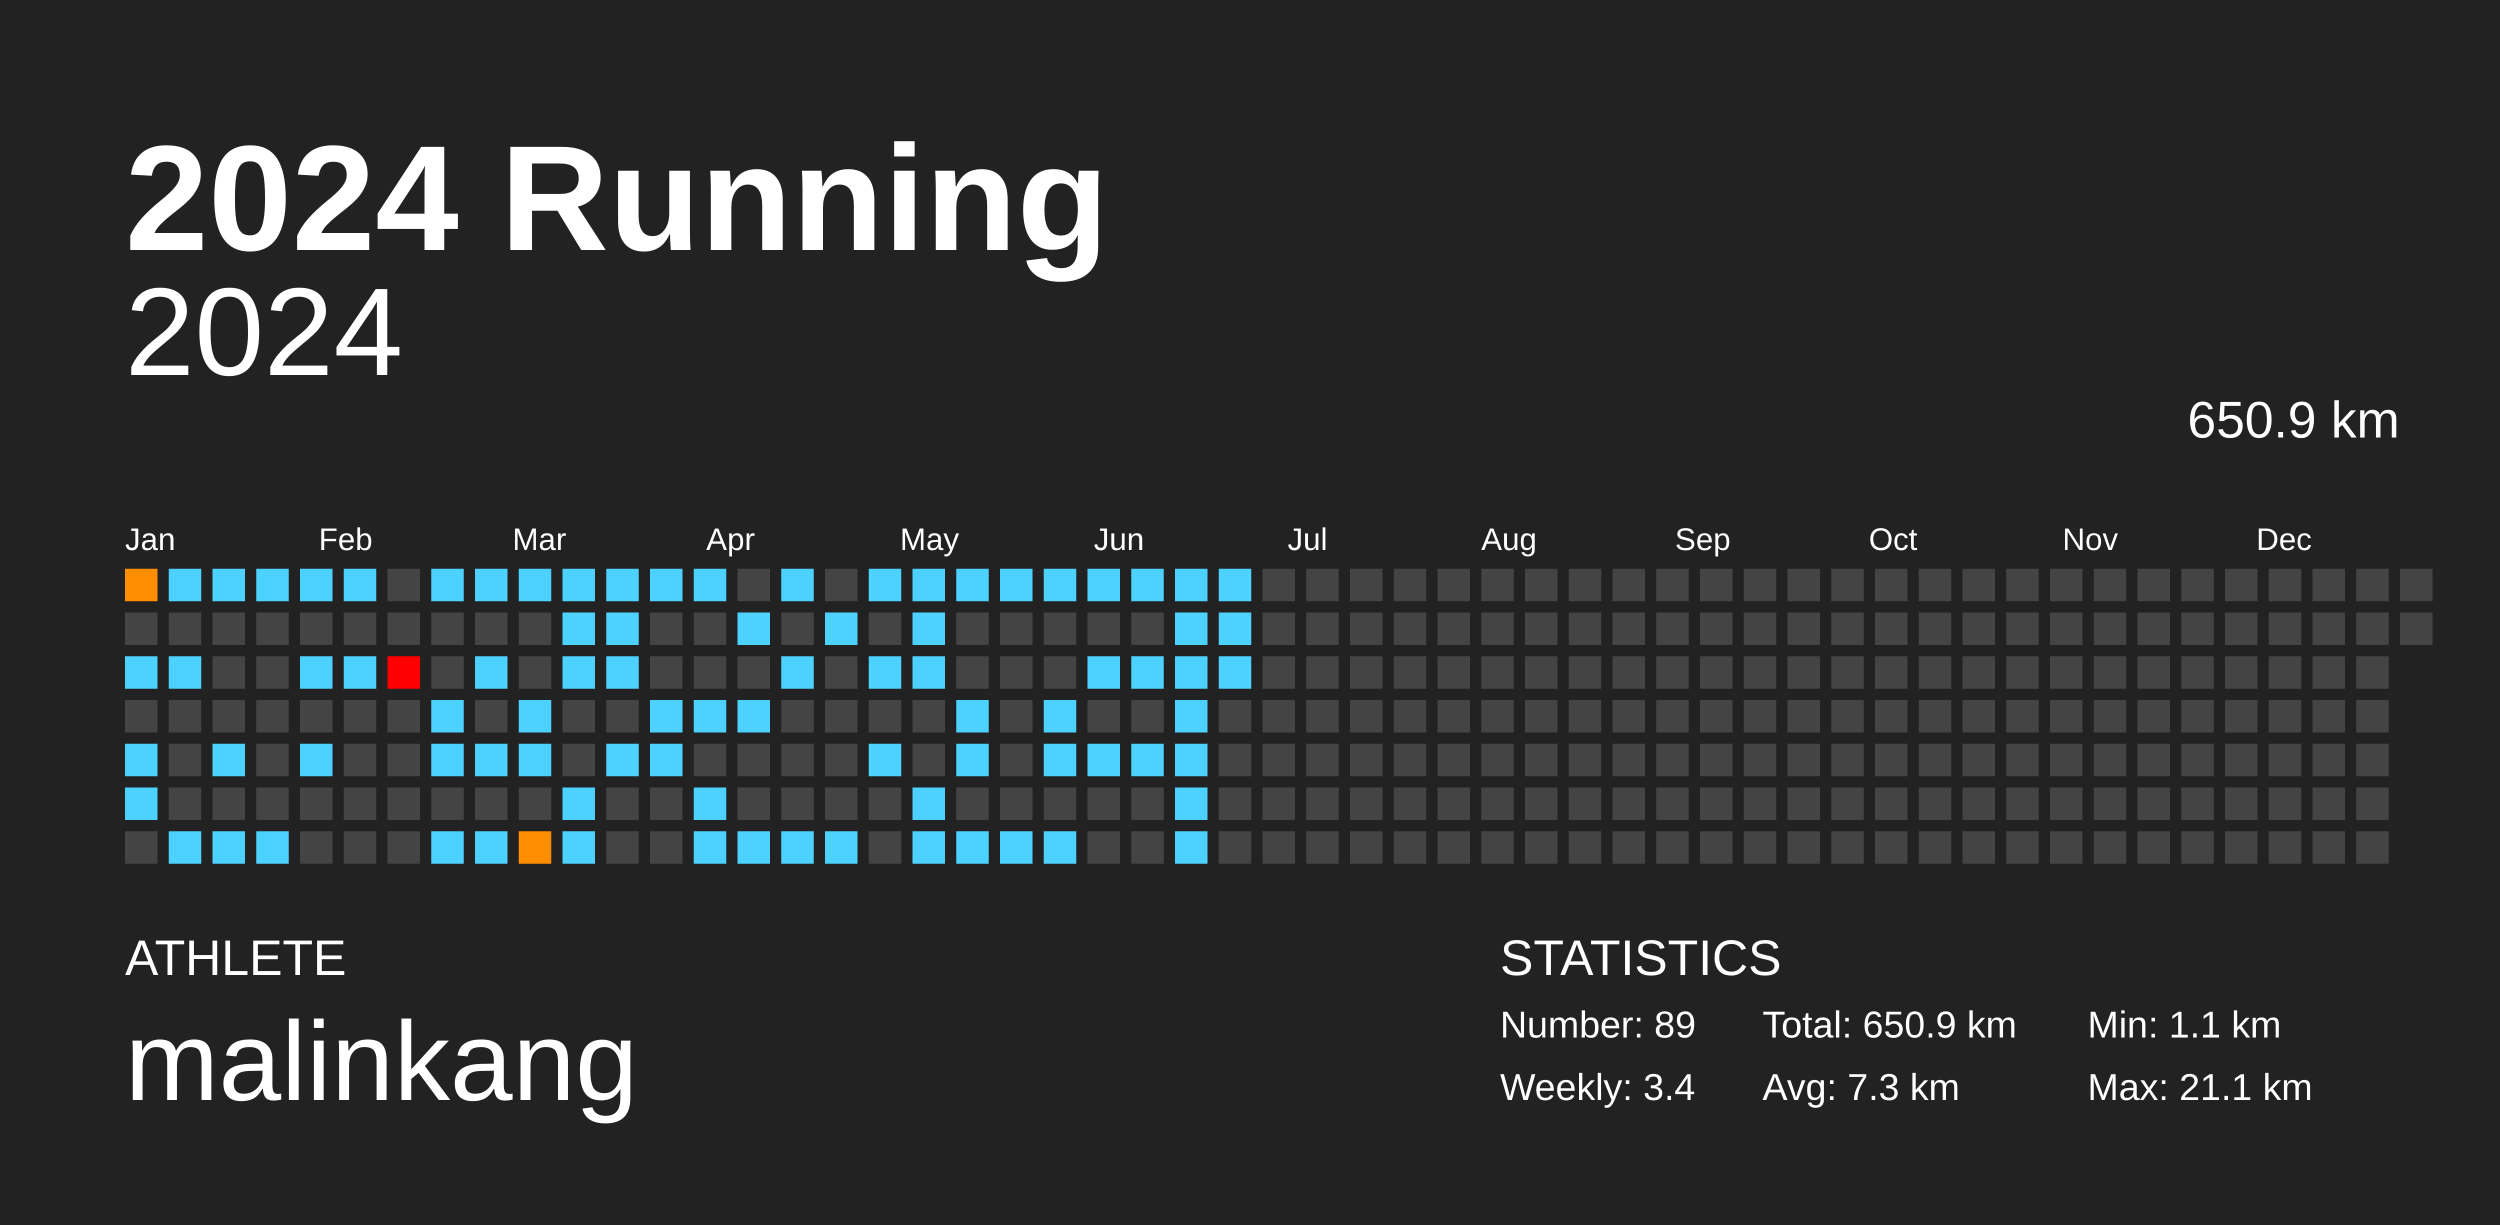
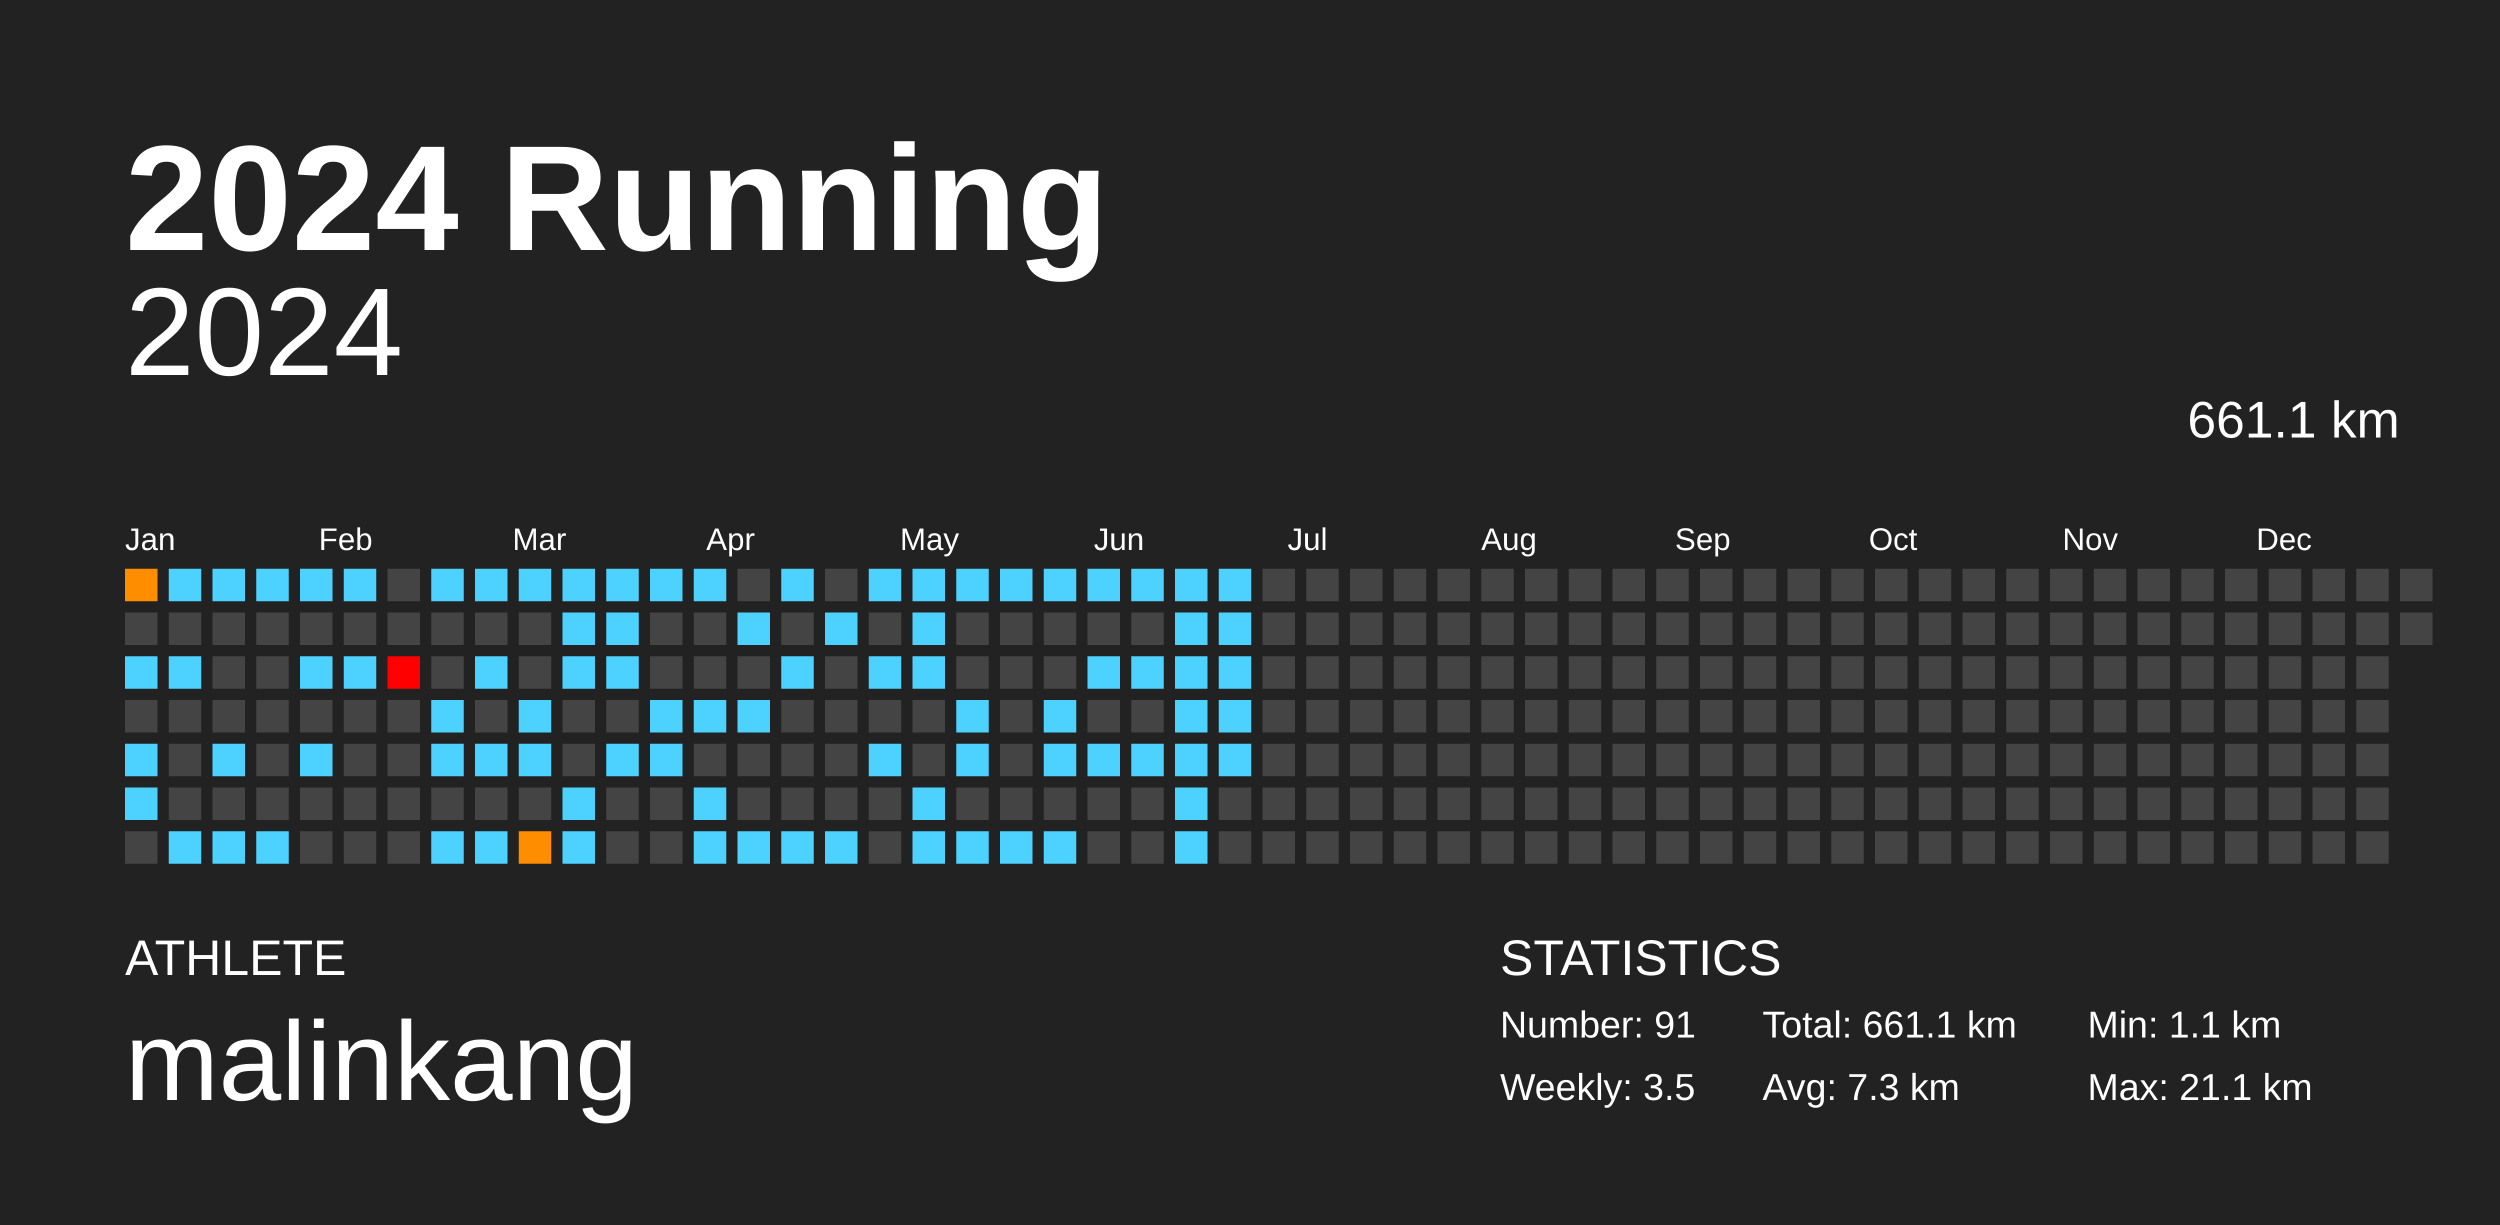
<svg xmlns="http://www.w3.org/2000/svg" baseProfile="full" height="98mm" version="1.1" viewBox="0,0,200,98" width="200mm">
  <defs />
  <rect fill="#222222" height="98" width="200" x="0" y="0" />
  <text fill="#FFFFFF" style="font-size:12px; font-family:Arial; font-weight:bold;" x="10" y="20">2024 Running</text>
  <text fill="#FFFFFF" style="font-size:4px; font-family:Arial" x="10" y="78">ATHLETE</text>
  <text fill="#FFFFFF" style="font-size:9px; font-family:Arial" x="10" y="88">malinkang</text>
  <text fill="#FFFFFF" style="font-size:4px; font-family:Arial" x="120" y="78">STATISTICS</text>
-   <text fill="#FFFFFF" style="font-size:3px; font-family:Arial" x="120" y="83">Number: 89</text>
-   <text fill="#FFFFFF" style="font-size:3px; font-family:Arial" x="120" y="88">Weekly: 3.4</text>
-   <text fill="#FFFFFF" style="font-size:3px; font-family:Arial" x="141" y="83">Total: 650.9 km</text>
+   <text fill="#FFFFFF" style="font-size:3px; font-family:Arial" x="120" y="83">Number: 91</text>
+   <text fill="#FFFFFF" style="font-size:3px; font-family:Arial" x="120" y="88">Weekly: 3.5</text>
+   <text fill="#FFFFFF" style="font-size:3px; font-family:Arial" x="141" y="83">Total: 661.1 km</text>
  <text fill="#FFFFFF" style="font-size:3px; font-family:Arial" x="141" y="88">Avg: 7.3 km</text>
  <text fill="#FFFFFF" style="font-size:3px; font-family:Arial" x="167" y="83">Min: 1.1 km</text>
  <text fill="#FFFFFF" style="font-size:3px; font-family:Arial" x="167" y="88">Max: 21.1 km</text>
  <text alignment-baseline="hanging" fill="#FFFFFF" style="font-size:10.0px; font-family:Arial;" x="10" y="30">2024</text>
-   <text alignment-baseline="hanging" fill="#FFFFFF" style="font-size:4.125px; font-family:Arial;" x="175" y="35">650.9 km</text>
+   <text alignment-baseline="hanging" fill="#FFFFFF" style="font-size:4.125px; font-family:Arial;" x="175" y="35">661.1 km</text>
  <text fill="#FFFFFF" style="font-size:2.5px; font-family:Arial" x="10.0" y="44">Jan</text>
  <text fill="#FFFFFF" style="font-size:2.5px; font-family:Arial" x="25.5" y="44">Feb</text>
  <text fill="#FFFFFF" style="font-size:2.5px; font-family:Arial" x="41.0" y="44">Mar</text>
  <text fill="#FFFFFF" style="font-size:2.5px; font-family:Arial" x="56.5" y="44">Apr</text>
  <text fill="#FFFFFF" style="font-size:2.5px; font-family:Arial" x="72.0" y="44">May</text>
  <text fill="#FFFFFF" style="font-size:2.5px; font-family:Arial" x="87.5" y="44">Jun</text>
  <text fill="#FFFFFF" style="font-size:2.5px; font-family:Arial" x="103.0" y="44">Jul</text>
  <text fill="#FFFFFF" style="font-size:2.5px; font-family:Arial" x="118.5" y="44">Aug</text>
  <text fill="#FFFFFF" style="font-size:2.5px; font-family:Arial" x="134.0" y="44">Sep</text>
  <text fill="#FFFFFF" style="font-size:2.5px; font-family:Arial" x="149.5" y="44">Oct</text>
  <text fill="#FFFFFF" style="font-size:2.5px; font-family:Arial" x="165.0" y="44">Nov</text>
  <text fill="#FFFFFF" style="font-size:2.5px; font-family:Arial" x="180.5" y="44">Dec</text>
  <rect fill="#ff8d00" height="2.6" width="2.6" x="10.0" y="45.5" />
  <rect fill="#444444" height="2.6" width="2.6" x="10.0" y="49.0" />
  <rect fill="#4dd2ff" height="2.6" width="2.6" x="10.0" y="52.5" />
  <rect fill="#444444" height="2.6" width="2.6" x="10.0" y="56.0" />
  <rect fill="#4dd2ff" height="2.6" width="2.6" x="10.0" y="59.5" />
  <rect fill="#4dd2ff" height="2.6" width="2.6" x="10.0" y="63.0" />
  <rect fill="#444444" height="2.6" width="2.6" x="10.0" y="66.5" />
  <rect fill="#4dd2ff" height="2.6" width="2.6" x="13.5" y="45.5" />
  <rect fill="#444444" height="2.6" width="2.6" x="13.5" y="49.0" />
  <rect fill="#4dd2ff" height="2.6" width="2.6" x="13.5" y="52.5" />
  <rect fill="#444444" height="2.6" width="2.6" x="13.5" y="56.0" />
  <rect fill="#444444" height="2.6" width="2.6" x="13.5" y="59.5" />
  <rect fill="#444444" height="2.6" width="2.6" x="13.5" y="63.0" />
  <rect fill="#4dd2ff" height="2.6" width="2.6" x="13.5" y="66.5" />
  <rect fill="#4dd2ff" height="2.6" width="2.6" x="17.0" y="45.5" />
  <rect fill="#444444" height="2.6" width="2.6" x="17.0" y="49.0" />
  <rect fill="#444444" height="2.6" width="2.6" x="17.0" y="52.5" />
  <rect fill="#444444" height="2.6" width="2.6" x="17.0" y="56.0" />
  <rect fill="#4dd2ff" height="2.6" width="2.6" x="17.0" y="59.5" />
  <rect fill="#444444" height="2.6" width="2.6" x="17.0" y="63.0" />
  <rect fill="#4dd2ff" height="2.6" width="2.6" x="17.0" y="66.5" />
  <rect fill="#4dd2ff" height="2.6" width="2.6" x="20.5" y="45.5" />
  <rect fill="#444444" height="2.6" width="2.6" x="20.5" y="49.0" />
  <rect fill="#444444" height="2.6" width="2.6" x="20.5" y="52.5" />
  <rect fill="#444444" height="2.6" width="2.6" x="20.5" y="56.0" />
  <rect fill="#444444" height="2.6" width="2.6" x="20.5" y="59.5" />
  <rect fill="#444444" height="2.6" width="2.6" x="20.5" y="63.0" />
  <rect fill="#4dd2ff" height="2.6" width="2.6" x="20.5" y="66.5" />
  <rect fill="#4dd2ff" height="2.6" width="2.6" x="24.0" y="45.5" />
  <rect fill="#444444" height="2.6" width="2.6" x="24.0" y="49.0" />
  <rect fill="#4dd2ff" height="2.6" width="2.6" x="24.0" y="52.5" />
  <rect fill="#444444" height="2.6" width="2.6" x="24.0" y="56.0" />
  <rect fill="#4dd2ff" height="2.6" width="2.6" x="24.0" y="59.5" />
  <rect fill="#444444" height="2.6" width="2.6" x="24.0" y="63.0" />
  <rect fill="#444444" height="2.6" width="2.6" x="24.0" y="66.5" />
  <rect fill="#4dd2ff" height="2.6" width="2.6" x="27.5" y="45.5" />
  <rect fill="#444444" height="2.6" width="2.6" x="27.5" y="49.0" />
  <rect fill="#4dd2ff" height="2.6" width="2.6" x="27.5" y="52.5" />
  <rect fill="#444444" height="2.6" width="2.6" x="27.5" y="56.0" />
  <rect fill="#444444" height="2.6" width="2.6" x="27.5" y="59.5" />
  <rect fill="#444444" height="2.6" width="2.6" x="27.5" y="63.0" />
  <rect fill="#444444" height="2.6" width="2.6" x="27.5" y="66.5" />
  <rect fill="#444444" height="2.6" width="2.6" x="31.0" y="45.5" />
  <rect fill="#444444" height="2.6" width="2.6" x="31.0" y="49.0" />
  <rect fill="red" height="2.6" width="2.6" x="31.0" y="52.5" />
  <rect fill="#444444" height="2.6" width="2.6" x="31.0" y="56.0" />
  <rect fill="#444444" height="2.6" width="2.6" x="31.0" y="59.5" />
  <rect fill="#444444" height="2.6" width="2.6" x="31.0" y="63.0" />
  <rect fill="#444444" height="2.6" width="2.6" x="31.0" y="66.5" />
  <rect fill="#4dd2ff" height="2.6" width="2.6" x="34.5" y="45.5" />
  <rect fill="#444444" height="2.6" width="2.6" x="34.5" y="49.0" />
  <rect fill="#444444" height="2.6" width="2.6" x="34.5" y="52.5" />
  <rect fill="#4dd2ff" height="2.6" width="2.6" x="34.5" y="56.0" />
  <rect fill="#4dd2ff" height="2.6" width="2.6" x="34.5" y="59.5" />
  <rect fill="#444444" height="2.6" width="2.6" x="34.5" y="63.0" />
  <rect fill="#4dd2ff" height="2.6" width="2.6" x="34.5" y="66.5" />
  <rect fill="#4dd2ff" height="2.6" width="2.6" x="38.0" y="45.5" />
  <rect fill="#444444" height="2.6" width="2.6" x="38.0" y="49.0" />
  <rect fill="#4dd2ff" height="2.6" width="2.6" x="38.0" y="52.5" />
  <rect fill="#444444" height="2.6" width="2.6" x="38.0" y="56.0" />
  <rect fill="#4dd2ff" height="2.6" width="2.6" x="38.0" y="59.5" />
  <rect fill="#444444" height="2.6" width="2.6" x="38.0" y="63.0" />
  <rect fill="#4dd2ff" height="2.6" width="2.6" x="38.0" y="66.5" />
  <rect fill="#4dd2ff" height="2.6" width="2.6" x="41.5" y="45.5" />
  <rect fill="#444444" height="2.6" width="2.6" x="41.5" y="49.0" />
  <rect fill="#444444" height="2.6" width="2.6" x="41.5" y="52.5" />
  <rect fill="#4dd2ff" height="2.6" width="2.6" x="41.5" y="56.0" />
  <rect fill="#4dd2ff" height="2.6" width="2.6" x="41.5" y="59.5" />
  <rect fill="#444444" height="2.6" width="2.6" x="41.5" y="63.0" />
  <rect fill="#ff8d00" height="2.6" width="2.6" x="41.5" y="66.5" />
  <rect fill="#4dd2ff" height="2.6" width="2.6" x="45.0" y="45.5" />
  <rect fill="#4dd2ff" height="2.6" width="2.6" x="45.0" y="49.0" />
  <rect fill="#4dd2ff" height="2.6" width="2.6" x="45.0" y="52.5" />
  <rect fill="#444444" height="2.6" width="2.6" x="45.0" y="56.0" />
  <rect fill="#444444" height="2.6" width="2.6" x="45.0" y="59.5" />
  <rect fill="#4dd2ff" height="2.6" width="2.6" x="45.0" y="63.0" />
  <rect fill="#4dd2ff" height="2.6" width="2.6" x="45.0" y="66.5" />
  <rect fill="#4dd2ff" height="2.6" width="2.6" x="48.5" y="45.5" />
  <rect fill="#4dd2ff" height="2.6" width="2.6" x="48.5" y="49.0" />
  <rect fill="#4dd2ff" height="2.6" width="2.6" x="48.5" y="52.5" />
  <rect fill="#444444" height="2.6" width="2.6" x="48.5" y="56.0" />
  <rect fill="#4dd2ff" height="2.6" width="2.6" x="48.5" y="59.5" />
  <rect fill="#444444" height="2.6" width="2.6" x="48.5" y="63.0" />
  <rect fill="#444444" height="2.6" width="2.6" x="48.5" y="66.5" />
  <rect fill="#4dd2ff" height="2.6" width="2.6" x="52.0" y="45.5" />
  <rect fill="#444444" height="2.6" width="2.6" x="52.0" y="49.0" />
  <rect fill="#444444" height="2.6" width="2.6" x="52.0" y="52.5" />
  <rect fill="#4dd2ff" height="2.6" width="2.6" x="52.0" y="56.0" />
  <rect fill="#4dd2ff" height="2.6" width="2.6" x="52.0" y="59.5" />
  <rect fill="#444444" height="2.6" width="2.6" x="52.0" y="63.0" />
  <rect fill="#444444" height="2.6" width="2.6" x="52.0" y="66.5" />
  <rect fill="#4dd2ff" height="2.6" width="2.6" x="55.5" y="45.5" />
  <rect fill="#444444" height="2.6" width="2.6" x="55.5" y="49.0" />
  <rect fill="#444444" height="2.6" width="2.6" x="55.5" y="52.5" />
  <rect fill="#4dd2ff" height="2.6" width="2.6" x="55.5" y="56.0" />
  <rect fill="#444444" height="2.6" width="2.6" x="55.5" y="59.5" />
  <rect fill="#4dd2ff" height="2.6" width="2.6" x="55.5" y="63.0" />
  <rect fill="#4dd2ff" height="2.6" width="2.6" x="55.5" y="66.5" />
  <rect fill="#444444" height="2.6" width="2.6" x="59.0" y="45.5" />
  <rect fill="#4dd2ff" height="2.6" width="2.6" x="59.0" y="49.0" />
  <rect fill="#444444" height="2.6" width="2.6" x="59.0" y="52.5" />
  <rect fill="#4dd2ff" height="2.6" width="2.6" x="59.0" y="56.0" />
  <rect fill="#444444" height="2.6" width="2.6" x="59.0" y="59.5" />
  <rect fill="#444444" height="2.6" width="2.6" x="59.0" y="63.0" />
  <rect fill="#4dd2ff" height="2.6" width="2.6" x="59.0" y="66.5" />
  <rect fill="#4dd2ff" height="2.6" width="2.6" x="62.5" y="45.5" />
  <rect fill="#444444" height="2.6" width="2.6" x="62.5" y="49.0" />
  <rect fill="#4dd2ff" height="2.6" width="2.6" x="62.5" y="52.5" />
  <rect fill="#444444" height="2.6" width="2.6" x="62.5" y="56.0" />
  <rect fill="#444444" height="2.6" width="2.6" x="62.5" y="59.5" />
  <rect fill="#444444" height="2.6" width="2.6" x="62.5" y="63.0" />
  <rect fill="#4dd2ff" height="2.6" width="2.6" x="62.5" y="66.5" />
  <rect fill="#444444" height="2.6" width="2.6" x="66.0" y="45.5" />
  <rect fill="#4dd2ff" height="2.6" width="2.6" x="66.0" y="49.0" />
  <rect fill="#444444" height="2.6" width="2.6" x="66.0" y="52.5" />
  <rect fill="#444444" height="2.6" width="2.6" x="66.0" y="56.0" />
  <rect fill="#444444" height="2.6" width="2.6" x="66.0" y="59.5" />
  <rect fill="#444444" height="2.6" width="2.6" x="66.0" y="63.0" />
  <rect fill="#4dd2ff" height="2.6" width="2.6" x="66.0" y="66.5" />
  <rect fill="#4dd2ff" height="2.6" width="2.6" x="69.5" y="45.5" />
  <rect fill="#444444" height="2.6" width="2.6" x="69.5" y="49.0" />
  <rect fill="#4dd2ff" height="2.6" width="2.6" x="69.5" y="52.5" />
  <rect fill="#444444" height="2.6" width="2.6" x="69.5" y="56.0" />
  <rect fill="#4dd2ff" height="2.6" width="2.6" x="69.5" y="59.5" />
  <rect fill="#444444" height="2.6" width="2.6" x="69.5" y="63.0" />
  <rect fill="#444444" height="2.6" width="2.6" x="69.5" y="66.5" />
  <rect fill="#4dd2ff" height="2.6" width="2.6" x="73.0" y="45.5" />
  <rect fill="#4dd2ff" height="2.6" width="2.6" x="73.0" y="49.0" />
  <rect fill="#4dd2ff" height="2.6" width="2.6" x="73.0" y="52.5" />
  <rect fill="#444444" height="2.6" width="2.6" x="73.0" y="56.0" />
  <rect fill="#444444" height="2.6" width="2.6" x="73.0" y="59.5" />
  <rect fill="#4dd2ff" height="2.6" width="2.6" x="73.0" y="63.0" />
  <rect fill="#4dd2ff" height="2.6" width="2.6" x="73.0" y="66.5" />
  <rect fill="#4dd2ff" height="2.6" width="2.6" x="76.5" y="45.5" />
  <rect fill="#444444" height="2.6" width="2.6" x="76.5" y="49.0" />
  <rect fill="#444444" height="2.6" width="2.6" x="76.5" y="52.5" />
  <rect fill="#4dd2ff" height="2.6" width="2.6" x="76.5" y="56.0" />
  <rect fill="#4dd2ff" height="2.6" width="2.6" x="76.5" y="59.5" />
  <rect fill="#444444" height="2.6" width="2.6" x="76.5" y="63.0" />
  <rect fill="#4dd2ff" height="2.6" width="2.6" x="76.5" y="66.5" />
  <rect fill="#4dd2ff" height="2.6" width="2.6" x="80.0" y="45.5" />
  <rect fill="#444444" height="2.6" width="2.6" x="80.0" y="49.0" />
  <rect fill="#444444" height="2.6" width="2.6" x="80.0" y="52.5" />
  <rect fill="#444444" height="2.6" width="2.6" x="80.0" y="56.0" />
  <rect fill="#444444" height="2.6" width="2.6" x="80.0" y="59.5" />
  <rect fill="#444444" height="2.6" width="2.6" x="80.0" y="63.0" />
  <rect fill="#4dd2ff" height="2.6" width="2.6" x="80.0" y="66.5" />
  <rect fill="#4dd2ff" height="2.6" width="2.6" x="83.5" y="45.5" />
  <rect fill="#444444" height="2.6" width="2.6" x="83.5" y="49.0" />
  <rect fill="#444444" height="2.6" width="2.6" x="83.5" y="52.5" />
  <rect fill="#4dd2ff" height="2.6" width="2.6" x="83.5" y="56.0" />
  <rect fill="#4dd2ff" height="2.6" width="2.6" x="83.5" y="59.5" />
  <rect fill="#444444" height="2.6" width="2.6" x="83.5" y="63.0" />
  <rect fill="#4dd2ff" height="2.6" width="2.6" x="83.5" y="66.5" />
  <rect fill="#4dd2ff" height="2.6" width="2.6" x="87.0" y="45.5" />
  <rect fill="#444444" height="2.6" width="2.6" x="87.0" y="49.0" />
  <rect fill="#4dd2ff" height="2.6" width="2.6" x="87.0" y="52.5" />
  <rect fill="#444444" height="2.6" width="2.6" x="87.0" y="56.0" />
  <rect fill="#4dd2ff" height="2.6" width="2.6" x="87.0" y="59.5" />
  <rect fill="#444444" height="2.6" width="2.6" x="87.0" y="63.0" />
  <rect fill="#444444" height="2.6" width="2.6" x="87.0" y="66.5" />
  <rect fill="#4dd2ff" height="2.6" width="2.6" x="90.5" y="45.5" />
  <rect fill="#444444" height="2.6" width="2.6" x="90.5" y="49.0" />
  <rect fill="#4dd2ff" height="2.6" width="2.6" x="90.5" y="52.5" />
  <rect fill="#444444" height="2.6" width="2.6" x="90.5" y="56.0" />
  <rect fill="#4dd2ff" height="2.6" width="2.6" x="90.5" y="59.5" />
  <rect fill="#444444" height="2.6" width="2.6" x="90.5" y="63.0" />
  <rect fill="#444444" height="2.6" width="2.6" x="90.5" y="66.5" />
  <rect fill="#4dd2ff" height="2.6" width="2.6" x="94.0" y="45.5" />
  <rect fill="#4dd2ff" height="2.6" width="2.6" x="94.0" y="49.0" />
  <rect fill="#4dd2ff" height="2.6" width="2.6" x="94.0" y="52.5" />
  <rect fill="#4dd2ff" height="2.6" width="2.6" x="94.0" y="56.0" />
  <rect fill="#4dd2ff" height="2.6" width="2.6" x="94.0" y="59.5" />
  <rect fill="#4dd2ff" height="2.6" width="2.6" x="94.0" y="63.0" />
  <rect fill="#4dd2ff" height="2.6" width="2.6" x="94.0" y="66.5" />
  <rect fill="#4dd2ff" height="2.6" width="2.6" x="97.5" y="45.5" />
  <rect fill="#4dd2ff" height="2.6" width="2.6" x="97.5" y="49.0" />
  <rect fill="#4dd2ff" height="2.6" width="2.6" x="97.5" y="52.5" />
-   <rect fill="#444444" height="2.6" width="2.6" x="97.5" y="56.0" />
-   <rect fill="#444444" height="2.6" width="2.6" x="97.5" y="59.5" />
+   <rect fill="#4dd2ff" height="2.6" width="2.6" x="97.5" y="56.0" />
+   <rect fill="#4dd2ff" height="2.6" width="2.6" x="97.5" y="59.5" />
  <rect fill="#444444" height="2.6" width="2.6" x="97.5" y="63.0" />
  <rect fill="#444444" height="2.6" width="2.6" x="97.5" y="66.5" />
  <rect fill="#444444" height="2.6" width="2.6" x="101.0" y="45.5" />
  <rect fill="#444444" height="2.6" width="2.6" x="101.0" y="49.0" />
  <rect fill="#444444" height="2.6" width="2.6" x="101.0" y="52.5" />
  <rect fill="#444444" height="2.6" width="2.6" x="101.0" y="56.0" />
  <rect fill="#444444" height="2.6" width="2.6" x="101.0" y="59.5" />
  <rect fill="#444444" height="2.6" width="2.6" x="101.0" y="63.0" />
  <rect fill="#444444" height="2.6" width="2.6" x="101.0" y="66.5" />
  <rect fill="#444444" height="2.6" width="2.6" x="104.5" y="45.5" />
  <rect fill="#444444" height="2.6" width="2.6" x="104.5" y="49.0" />
  <rect fill="#444444" height="2.6" width="2.6" x="104.5" y="52.5" />
  <rect fill="#444444" height="2.6" width="2.6" x="104.5" y="56.0" />
  <rect fill="#444444" height="2.6" width="2.6" x="104.5" y="59.5" />
  <rect fill="#444444" height="2.6" width="2.6" x="104.5" y="63.0" />
  <rect fill="#444444" height="2.6" width="2.6" x="104.5" y="66.5" />
  <rect fill="#444444" height="2.6" width="2.6" x="108.0" y="45.5" />
  <rect fill="#444444" height="2.6" width="2.6" x="108.0" y="49.0" />
  <rect fill="#444444" height="2.6" width="2.6" x="108.0" y="52.5" />
  <rect fill="#444444" height="2.6" width="2.6" x="108.0" y="56.0" />
  <rect fill="#444444" height="2.6" width="2.6" x="108.0" y="59.5" />
  <rect fill="#444444" height="2.6" width="2.6" x="108.0" y="63.0" />
  <rect fill="#444444" height="2.6" width="2.6" x="108.0" y="66.5" />
  <rect fill="#444444" height="2.6" width="2.6" x="111.5" y="45.5" />
  <rect fill="#444444" height="2.6" width="2.6" x="111.5" y="49.0" />
  <rect fill="#444444" height="2.6" width="2.6" x="111.5" y="52.5" />
  <rect fill="#444444" height="2.6" width="2.6" x="111.5" y="56.0" />
  <rect fill="#444444" height="2.6" width="2.6" x="111.5" y="59.5" />
  <rect fill="#444444" height="2.6" width="2.6" x="111.5" y="63.0" />
  <rect fill="#444444" height="2.6" width="2.6" x="111.5" y="66.5" />
  <rect fill="#444444" height="2.6" width="2.6" x="115.0" y="45.5" />
  <rect fill="#444444" height="2.6" width="2.6" x="115.0" y="49.0" />
  <rect fill="#444444" height="2.6" width="2.6" x="115.0" y="52.5" />
  <rect fill="#444444" height="2.6" width="2.6" x="115.0" y="56.0" />
  <rect fill="#444444" height="2.6" width="2.6" x="115.0" y="59.5" />
  <rect fill="#444444" height="2.6" width="2.6" x="115.0" y="63.0" />
  <rect fill="#444444" height="2.6" width="2.6" x="115.0" y="66.5" />
  <rect fill="#444444" height="2.6" width="2.6" x="118.5" y="45.5" />
  <rect fill="#444444" height="2.6" width="2.6" x="118.5" y="49.0" />
  <rect fill="#444444" height="2.6" width="2.6" x="118.5" y="52.5" />
  <rect fill="#444444" height="2.6" width="2.6" x="118.5" y="56.0" />
  <rect fill="#444444" height="2.6" width="2.6" x="118.5" y="59.5" />
  <rect fill="#444444" height="2.6" width="2.6" x="118.5" y="63.0" />
  <rect fill="#444444" height="2.6" width="2.6" x="118.5" y="66.5" />
  <rect fill="#444444" height="2.6" width="2.6" x="122.0" y="45.5" />
  <rect fill="#444444" height="2.6" width="2.6" x="122.0" y="49.0" />
  <rect fill="#444444" height="2.6" width="2.6" x="122.0" y="52.5" />
  <rect fill="#444444" height="2.6" width="2.6" x="122.0" y="56.0" />
  <rect fill="#444444" height="2.6" width="2.6" x="122.0" y="59.5" />
  <rect fill="#444444" height="2.6" width="2.6" x="122.0" y="63.0" />
  <rect fill="#444444" height="2.6" width="2.6" x="122.0" y="66.5" />
  <rect fill="#444444" height="2.6" width="2.6" x="125.5" y="45.5" />
  <rect fill="#444444" height="2.6" width="2.6" x="125.5" y="49.0" />
  <rect fill="#444444" height="2.6" width="2.6" x="125.5" y="52.5" />
  <rect fill="#444444" height="2.6" width="2.6" x="125.5" y="56.0" />
  <rect fill="#444444" height="2.6" width="2.6" x="125.5" y="59.5" />
  <rect fill="#444444" height="2.6" width="2.6" x="125.5" y="63.0" />
  <rect fill="#444444" height="2.6" width="2.6" x="125.5" y="66.5" />
  <rect fill="#444444" height="2.6" width="2.6" x="129.0" y="45.5" />
  <rect fill="#444444" height="2.6" width="2.6" x="129.0" y="49.0" />
  <rect fill="#444444" height="2.6" width="2.6" x="129.0" y="52.5" />
  <rect fill="#444444" height="2.6" width="2.6" x="129.0" y="56.0" />
  <rect fill="#444444" height="2.6" width="2.6" x="129.0" y="59.5" />
  <rect fill="#444444" height="2.6" width="2.6" x="129.0" y="63.0" />
  <rect fill="#444444" height="2.6" width="2.6" x="129.0" y="66.5" />
  <rect fill="#444444" height="2.6" width="2.6" x="132.5" y="45.5" />
  <rect fill="#444444" height="2.6" width="2.6" x="132.5" y="49.0" />
  <rect fill="#444444" height="2.6" width="2.6" x="132.5" y="52.5" />
  <rect fill="#444444" height="2.6" width="2.6" x="132.5" y="56.0" />
  <rect fill="#444444" height="2.6" width="2.6" x="132.5" y="59.5" />
  <rect fill="#444444" height="2.6" width="2.6" x="132.5" y="63.0" />
  <rect fill="#444444" height="2.6" width="2.6" x="132.5" y="66.5" />
  <rect fill="#444444" height="2.6" width="2.6" x="136.0" y="45.5" />
  <rect fill="#444444" height="2.6" width="2.6" x="136.0" y="49.0" />
  <rect fill="#444444" height="2.6" width="2.6" x="136.0" y="52.5" />
  <rect fill="#444444" height="2.6" width="2.6" x="136.0" y="56.0" />
  <rect fill="#444444" height="2.6" width="2.6" x="136.0" y="59.5" />
  <rect fill="#444444" height="2.6" width="2.6" x="136.0" y="63.0" />
  <rect fill="#444444" height="2.6" width="2.6" x="136.0" y="66.5" />
  <rect fill="#444444" height="2.6" width="2.6" x="139.5" y="45.5" />
  <rect fill="#444444" height="2.6" width="2.6" x="139.5" y="49.0" />
  <rect fill="#444444" height="2.6" width="2.6" x="139.5" y="52.5" />
  <rect fill="#444444" height="2.6" width="2.6" x="139.5" y="56.0" />
  <rect fill="#444444" height="2.6" width="2.6" x="139.5" y="59.5" />
  <rect fill="#444444" height="2.6" width="2.6" x="139.5" y="63.0" />
  <rect fill="#444444" height="2.6" width="2.6" x="139.5" y="66.5" />
  <rect fill="#444444" height="2.6" width="2.6" x="143.0" y="45.5" />
  <rect fill="#444444" height="2.6" width="2.6" x="143.0" y="49.0" />
  <rect fill="#444444" height="2.6" width="2.6" x="143.0" y="52.5" />
  <rect fill="#444444" height="2.6" width="2.6" x="143.0" y="56.0" />
  <rect fill="#444444" height="2.6" width="2.6" x="143.0" y="59.5" />
  <rect fill="#444444" height="2.6" width="2.6" x="143.0" y="63.0" />
  <rect fill="#444444" height="2.6" width="2.6" x="143.0" y="66.5" />
  <rect fill="#444444" height="2.6" width="2.6" x="146.5" y="45.5" />
  <rect fill="#444444" height="2.6" width="2.6" x="146.5" y="49.0" />
  <rect fill="#444444" height="2.6" width="2.6" x="146.5" y="52.5" />
  <rect fill="#444444" height="2.6" width="2.6" x="146.5" y="56.0" />
  <rect fill="#444444" height="2.6" width="2.6" x="146.5" y="59.5" />
  <rect fill="#444444" height="2.6" width="2.6" x="146.5" y="63.0" />
  <rect fill="#444444" height="2.6" width="2.6" x="146.5" y="66.5" />
  <rect fill="#444444" height="2.6" width="2.6" x="150.0" y="45.5" />
  <rect fill="#444444" height="2.6" width="2.6" x="150.0" y="49.0" />
  <rect fill="#444444" height="2.6" width="2.6" x="150.0" y="52.5" />
  <rect fill="#444444" height="2.6" width="2.6" x="150.0" y="56.0" />
  <rect fill="#444444" height="2.6" width="2.6" x="150.0" y="59.5" />
  <rect fill="#444444" height="2.6" width="2.6" x="150.0" y="63.0" />
  <rect fill="#444444" height="2.6" width="2.6" x="150.0" y="66.5" />
  <rect fill="#444444" height="2.6" width="2.6" x="153.5" y="45.5" />
  <rect fill="#444444" height="2.6" width="2.6" x="153.5" y="49.0" />
  <rect fill="#444444" height="2.6" width="2.6" x="153.5" y="52.5" />
  <rect fill="#444444" height="2.6" width="2.6" x="153.5" y="56.0" />
  <rect fill="#444444" height="2.6" width="2.6" x="153.5" y="59.5" />
  <rect fill="#444444" height="2.6" width="2.6" x="153.5" y="63.0" />
  <rect fill="#444444" height="2.6" width="2.6" x="153.5" y="66.5" />
  <rect fill="#444444" height="2.6" width="2.6" x="157.0" y="45.5" />
  <rect fill="#444444" height="2.6" width="2.6" x="157.0" y="49.0" />
  <rect fill="#444444" height="2.6" width="2.6" x="157.0" y="52.5" />
  <rect fill="#444444" height="2.6" width="2.6" x="157.0" y="56.0" />
  <rect fill="#444444" height="2.6" width="2.6" x="157.0" y="59.5" />
  <rect fill="#444444" height="2.6" width="2.6" x="157.0" y="63.0" />
  <rect fill="#444444" height="2.6" width="2.6" x="157.0" y="66.5" />
  <rect fill="#444444" height="2.6" width="2.6" x="160.5" y="45.5" />
  <rect fill="#444444" height="2.6" width="2.6" x="160.5" y="49.0" />
  <rect fill="#444444" height="2.6" width="2.6" x="160.5" y="52.5" />
  <rect fill="#444444" height="2.6" width="2.6" x="160.5" y="56.0" />
  <rect fill="#444444" height="2.6" width="2.6" x="160.5" y="59.5" />
  <rect fill="#444444" height="2.6" width="2.6" x="160.5" y="63.0" />
  <rect fill="#444444" height="2.6" width="2.6" x="160.5" y="66.5" />
  <rect fill="#444444" height="2.6" width="2.6" x="164.0" y="45.5" />
  <rect fill="#444444" height="2.6" width="2.6" x="164.0" y="49.0" />
  <rect fill="#444444" height="2.6" width="2.6" x="164.0" y="52.5" />
  <rect fill="#444444" height="2.6" width="2.6" x="164.0" y="56.0" />
  <rect fill="#444444" height="2.6" width="2.6" x="164.0" y="59.5" />
  <rect fill="#444444" height="2.6" width="2.6" x="164.0" y="63.0" />
  <rect fill="#444444" height="2.6" width="2.6" x="164.0" y="66.5" />
  <rect fill="#444444" height="2.6" width="2.6" x="167.5" y="45.5" />
  <rect fill="#444444" height="2.6" width="2.6" x="167.5" y="49.0" />
  <rect fill="#444444" height="2.6" width="2.6" x="167.5" y="52.5" />
  <rect fill="#444444" height="2.6" width="2.6" x="167.5" y="56.0" />
  <rect fill="#444444" height="2.6" width="2.6" x="167.5" y="59.5" />
  <rect fill="#444444" height="2.6" width="2.6" x="167.5" y="63.0" />
  <rect fill="#444444" height="2.6" width="2.6" x="167.5" y="66.5" />
  <rect fill="#444444" height="2.6" width="2.6" x="171.0" y="45.5" />
  <rect fill="#444444" height="2.6" width="2.6" x="171.0" y="49.0" />
  <rect fill="#444444" height="2.6" width="2.6" x="171.0" y="52.5" />
  <rect fill="#444444" height="2.6" width="2.6" x="171.0" y="56.0" />
  <rect fill="#444444" height="2.6" width="2.6" x="171.0" y="59.5" />
  <rect fill="#444444" height="2.6" width="2.6" x="171.0" y="63.0" />
  <rect fill="#444444" height="2.6" width="2.6" x="171.0" y="66.5" />
  <rect fill="#444444" height="2.6" width="2.6" x="174.5" y="45.5" />
  <rect fill="#444444" height="2.6" width="2.6" x="174.5" y="49.0" />
  <rect fill="#444444" height="2.6" width="2.6" x="174.5" y="52.5" />
  <rect fill="#444444" height="2.6" width="2.6" x="174.5" y="56.0" />
  <rect fill="#444444" height="2.6" width="2.6" x="174.5" y="59.5" />
  <rect fill="#444444" height="2.6" width="2.6" x="174.5" y="63.0" />
  <rect fill="#444444" height="2.6" width="2.6" x="174.5" y="66.5" />
  <rect fill="#444444" height="2.6" width="2.6" x="178.0" y="45.5" />
  <rect fill="#444444" height="2.6" width="2.6" x="178.0" y="49.0" />
  <rect fill="#444444" height="2.6" width="2.6" x="178.0" y="52.5" />
  <rect fill="#444444" height="2.6" width="2.6" x="178.0" y="56.0" />
  <rect fill="#444444" height="2.6" width="2.6" x="178.0" y="59.5" />
  <rect fill="#444444" height="2.6" width="2.6" x="178.0" y="63.0" />
  <rect fill="#444444" height="2.6" width="2.6" x="178.0" y="66.5" />
  <rect fill="#444444" height="2.6" width="2.6" x="181.5" y="45.5" />
  <rect fill="#444444" height="2.6" width="2.6" x="181.5" y="49.0" />
  <rect fill="#444444" height="2.6" width="2.6" x="181.5" y="52.5" />
  <rect fill="#444444" height="2.6" width="2.6" x="181.5" y="56.0" />
  <rect fill="#444444" height="2.6" width="2.6" x="181.5" y="59.5" />
  <rect fill="#444444" height="2.6" width="2.6" x="181.5" y="63.0" />
  <rect fill="#444444" height="2.6" width="2.6" x="181.5" y="66.5" />
  <rect fill="#444444" height="2.6" width="2.6" x="185.0" y="45.5" />
  <rect fill="#444444" height="2.6" width="2.6" x="185.0" y="49.0" />
  <rect fill="#444444" height="2.6" width="2.6" x="185.0" y="52.5" />
  <rect fill="#444444" height="2.6" width="2.6" x="185.0" y="56.0" />
  <rect fill="#444444" height="2.6" width="2.6" x="185.0" y="59.5" />
  <rect fill="#444444" height="2.6" width="2.6" x="185.0" y="63.0" />
  <rect fill="#444444" height="2.6" width="2.6" x="185.0" y="66.5" />
  <rect fill="#444444" height="2.6" width="2.6" x="188.5" y="45.5" />
  <rect fill="#444444" height="2.6" width="2.6" x="188.5" y="49.0" />
  <rect fill="#444444" height="2.6" width="2.6" x="188.5" y="52.5" />
  <rect fill="#444444" height="2.6" width="2.6" x="188.5" y="56.0" />
  <rect fill="#444444" height="2.6" width="2.6" x="188.5" y="59.5" />
  <rect fill="#444444" height="2.6" width="2.6" x="188.5" y="63.0" />
  <rect fill="#444444" height="2.6" width="2.6" x="188.5" y="66.5" />
  <rect fill="#444444" height="2.6" width="2.6" x="192.0" y="45.5" />
  <rect fill="#444444" height="2.6" width="2.6" x="192.0" y="49.0" />
</svg>
